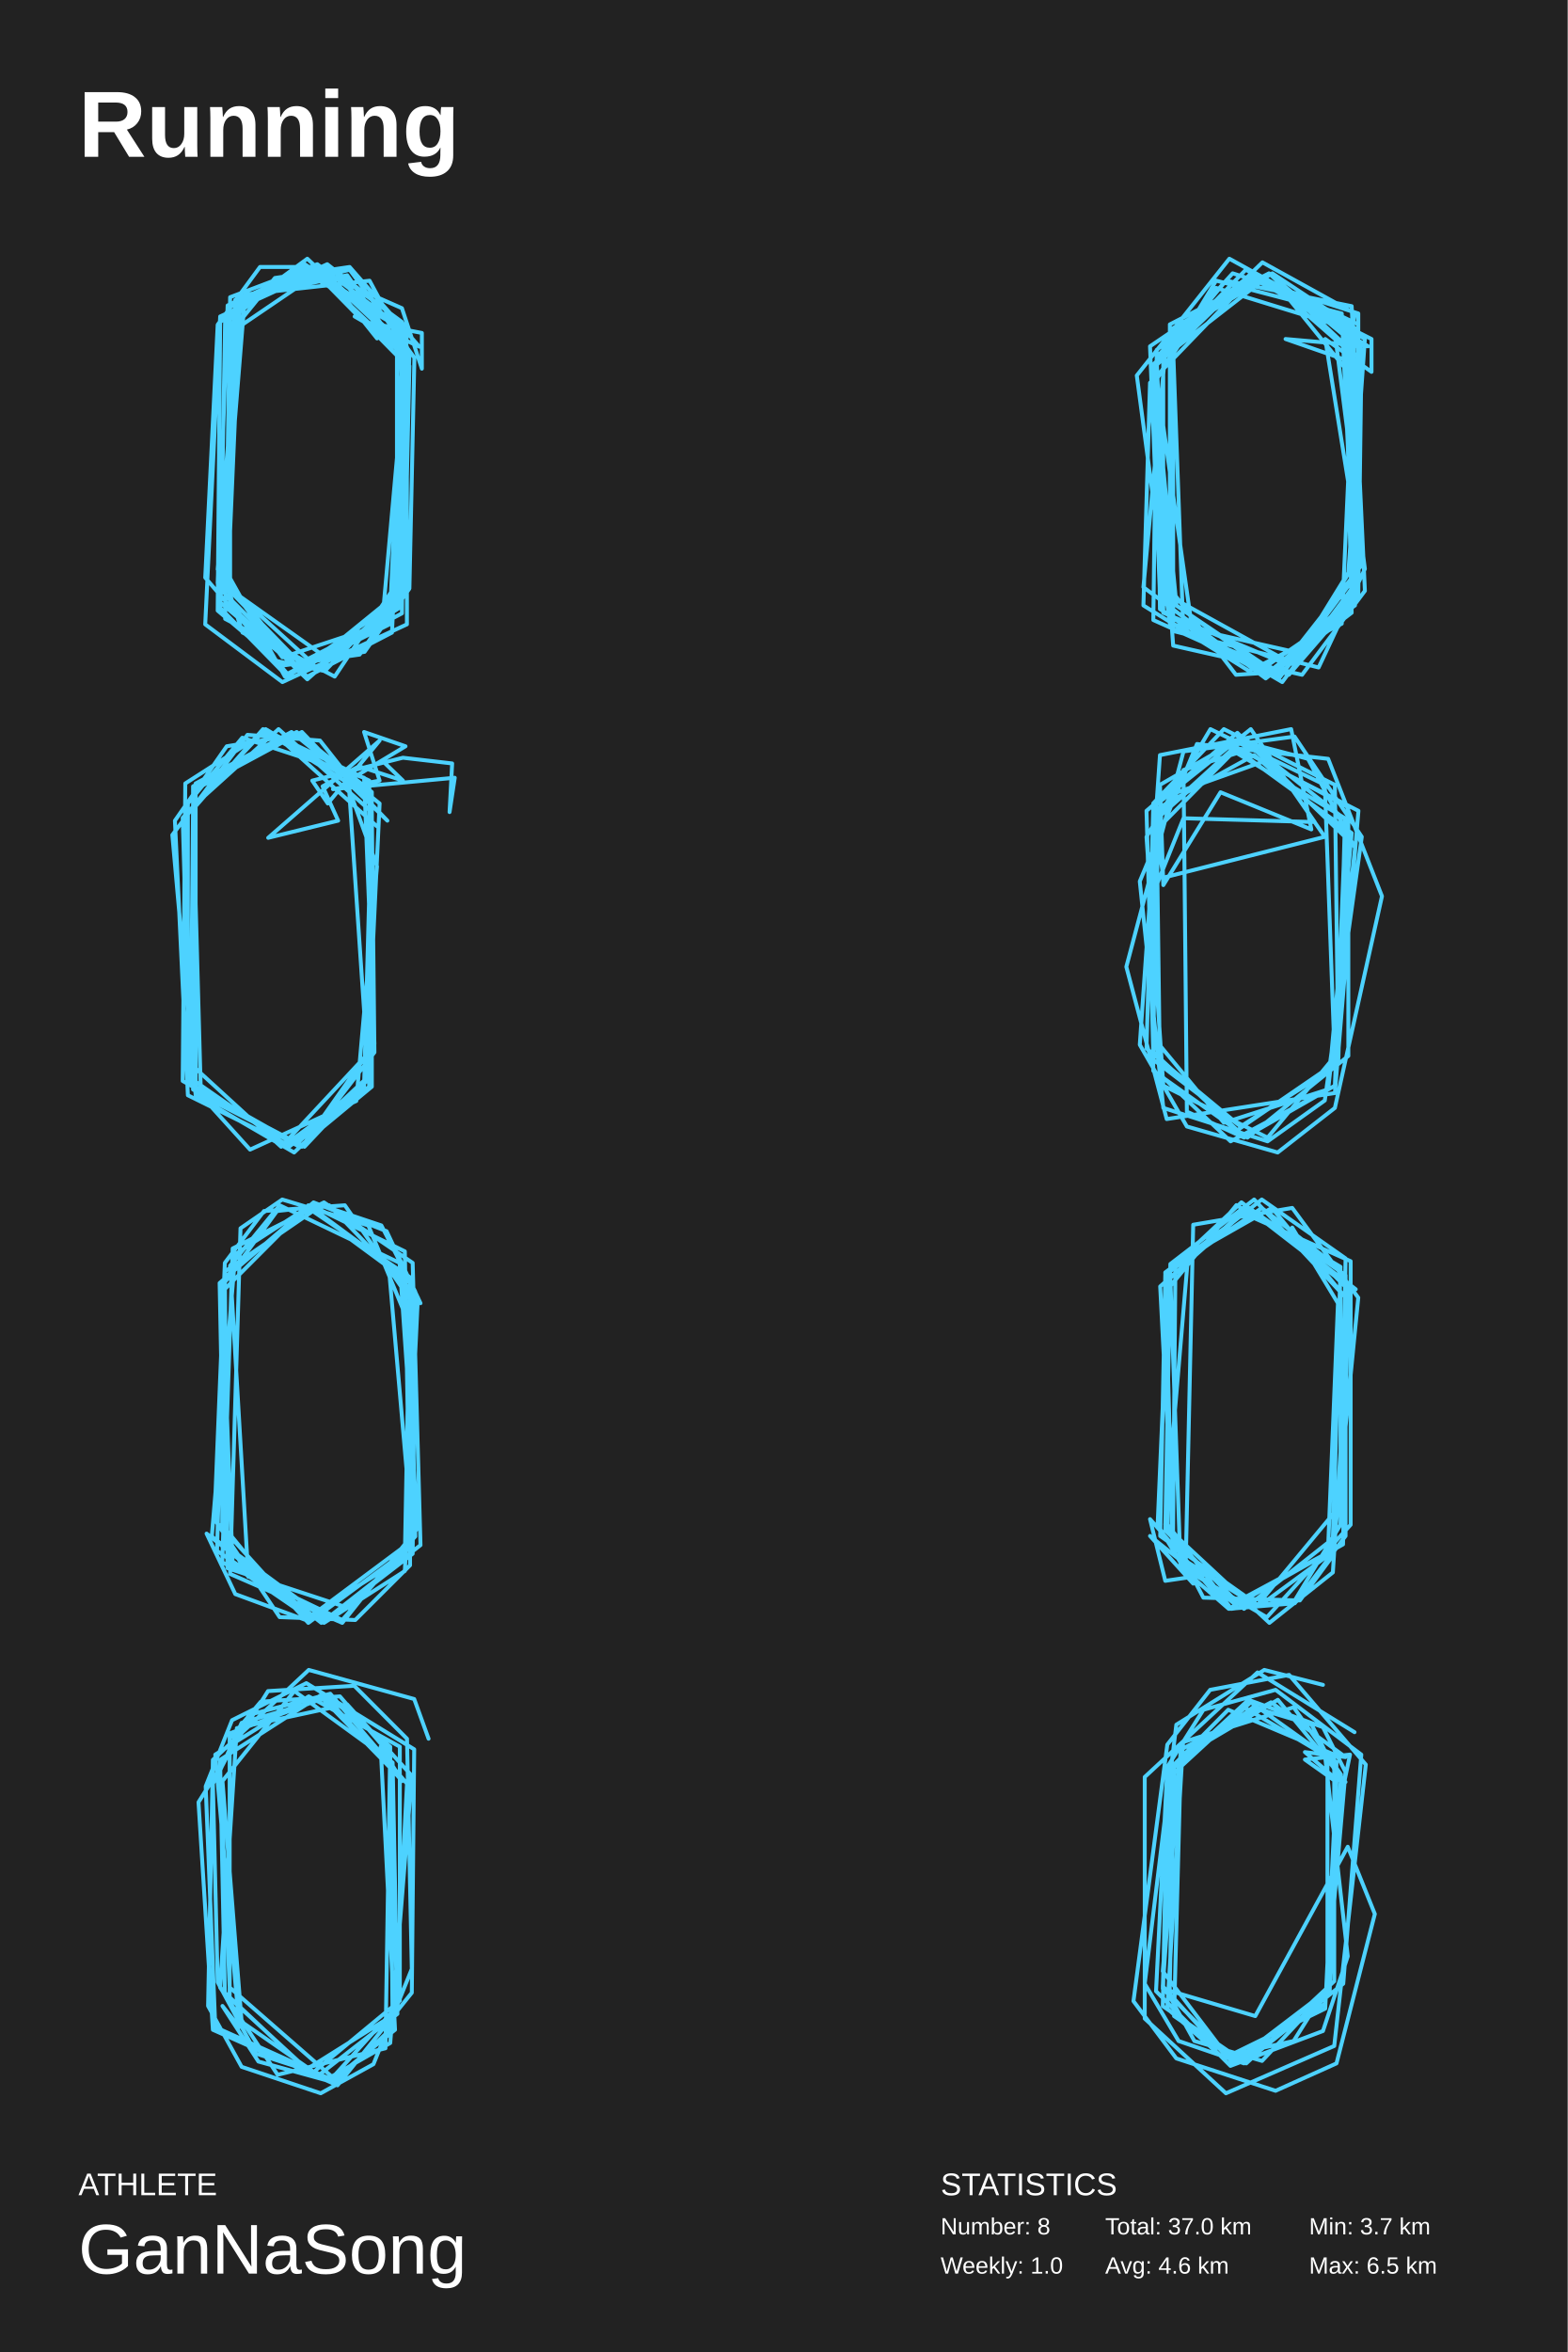
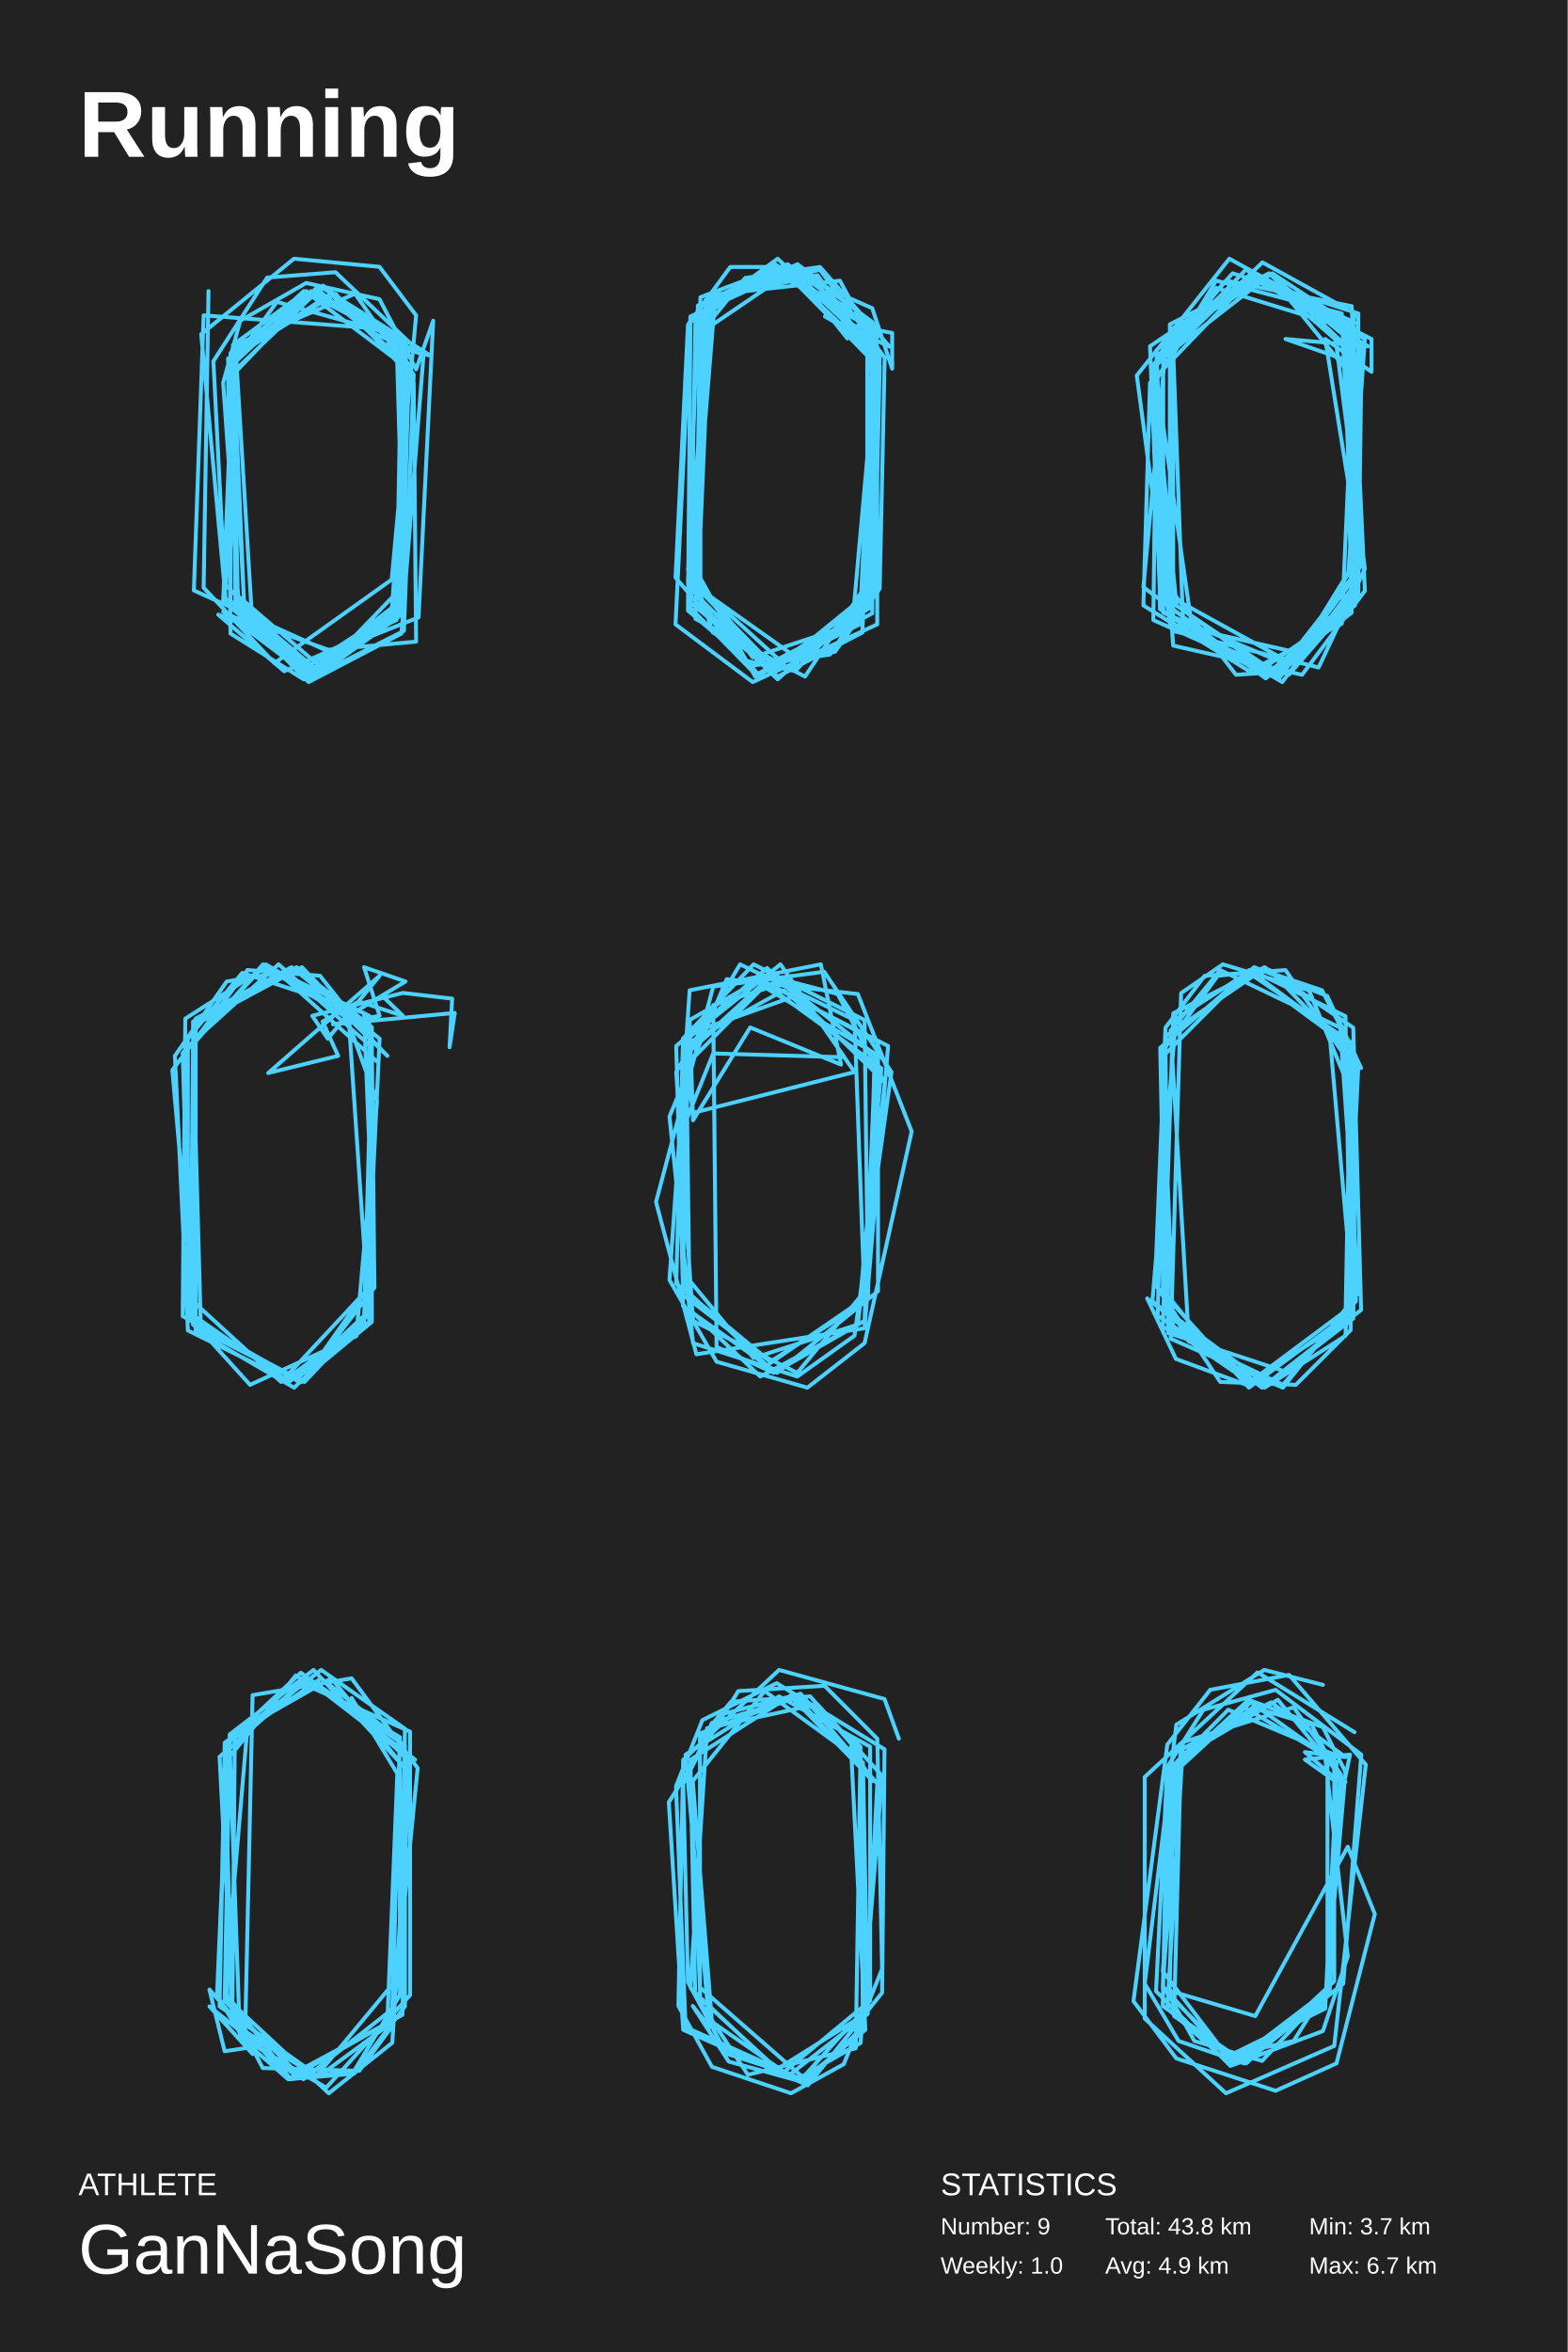
<svg xmlns="http://www.w3.org/2000/svg" baseProfile="full" height="300mm" version="1.1" viewBox="0,0,200,300" width="200mm">
  <defs />
  <rect fill="#222222" height="300" width="200" x="0" y="0" />
  <text fill="#FFFFFF" style="font-size:12px; font-family:Arial; font-weight:bold;" x="10" y="20">Running</text>
  <text fill="#FFFFFF" style="font-size:4px; font-family:Arial" x="10" y="280">ATHLETE</text>
  <text fill="#FFFFFF" style="font-size:9px; font-family:Arial" x="10" y="290">GanNaSong</text>
  <text fill="#FFFFFF" style="font-size:4px; font-family:Arial" x="120" y="280">STATISTICS</text>
-   <text fill="#FFFFFF" style="font-size:3px; font-family:Arial" x="120" y="285">Number: 8</text>
+   <text fill="#FFFFFF" style="font-size:3px; font-family:Arial" x="120" y="285">Number: 9</text>
  <text fill="#FFFFFF" style="font-size:3px; font-family:Arial" x="120" y="290">Weekly: 1.0</text>
-   <text fill="#FFFFFF" style="font-size:3px; font-family:Arial" x="141" y="285">Total: 37.0 km</text>
-   <text fill="#FFFFFF" style="font-size:3px; font-family:Arial" x="141" y="290">Avg: 4.6 km</text>
+   <text fill="#FFFFFF" style="font-size:3px; font-family:Arial" x="141" y="285">Total: 43.8 km</text>
+   <text fill="#FFFFFF" style="font-size:3px; font-family:Arial" x="141" y="290">Avg: 4.9 km</text>
  <text fill="#FFFFFF" style="font-size:3px; font-family:Arial" x="167" y="285">Min: 3.7 km</text>
-   <text fill="#FFFFFF" style="font-size:3px; font-family:Arial" x="167" y="290">Max: 6.5 km</text>
-   <polyline fill="none" points="48.101,43.169 41.112,34.403 28.087,40.364 26.181,79.636 36.029,87.0 51.913,79.636 51.913,44.922 39.206,33.0 28.723,40.714 28.087,76.831 39.206,86.299 50.007,80.688 51.595,46.325 39.523,34.052 33.17,34.052 27.77,41.416 26.181,73.675 36.664,85.948 51.277,78.234 51.595,42.117 40.477,33.701 29.358,37.909 28.723,78.935 42.7,86.299 51.595,72.974 51.595,43.87 40.477,34.052 29.993,38.961 28.723,72.623 36.347,86.299 49.689,79.636 51.277,45.974 46.512,41.065 53.819,42.468 53.819,47.026 51.277,39.312 38.57,33.701 29.358,40.714 29.358,77.182 39.206,86.649 51.913,75.429 51.913,45.974 44.289,35.104 29.993,38.26 28.087,77.533 36.664,86.299 50.96,76.481 50.642,44.571 39.523,34.052 29.04,38.961 27.77,74.377 34.758,84.195 41.43,85.597 52.23,74.377 50.96,41.766 38.253,34.403 28.087,41.065 27.77,77.883 36.029,84.896 45.877,83.494 51.595,75.078 52.23,46.675 42.7,34.403 30.629,38.26 29.04,75.078 38.253,84.545 46.512,83.143 52.23,75.078 52.866,45.623 44.606,34.403 30.629,37.909 27.77,72.623 36.029,83.844 48.736,79.636 51.913,44.221 45.242,40.364 53.501,44.221 44.606,34.052 35.076,35.455 29.676,42.117 28.405,75.429 38.57,85.597 50.642,75.779 51.595,41.416 41.747,33.701 30.311,38.961 29.04,74.026 37.617,84.896 50.007,78.584 51.913,42.468 38.888,33.701 29.993,40.013 29.04,74.727 39.841,84.545 50.96,77.533 52.23,45.273 47.148,35.805 31.264,37.558 28.405,72.974 30.946,80.688 39.523,84.896 51.277,75.779 51.277,41.065 41.747,34.052 29.358,42.468 28.723,74.727 42.065,84.195 50.642,76.831 50.642,42.117" stroke="#4dd2ff" stroke-linecap="round" stroke-linejoin="round" stroke-width="0.5" />
+   <text fill="#FFFFFF" style="font-size:3px; font-family:Arial" x="167" y="290">Max: 6.7 km</text>
+   <polyline fill="none" points="26.601,37.127 25.978,74.962 35.014,84.592 49.971,73.93 53.087,40.223 48.413,34.032 37.507,33.0 25.667,42.631 28.782,76.338 39.377,87.0 51.218,80.809 54.022,45.382 42.804,34.72 34.08,35.408 27.225,46.07 28.782,76.682 39.377,86.656 51.529,80.465 52.775,47.79 48.725,41.943 25.978,40.223 24.732,75.306 42.181,83.217 53.399,78.745 55.268,40.911 53.087,47.102 48.413,38.159 39.065,36.096 30.652,40.911 28.471,48.822 30.652,79.777 40.623,85.968 51.218,74.962 51.529,44.694 41.246,36.44 29.406,47.79 29.406,77.369 39.377,84.936 49.971,78.057 52.152,47.102 39.377,37.471 29.406,45.038 29.406,76.682 35.638,81.497 27.848,78.401 36.261,85.624 50.594,79.089 52.152,47.446 42.181,37.471 29.717,45.726 28.471,76.682 40.0,86.312 50.594,77.713 51.218,42.975 35.326,38.503 29.094,47.102 29.406,80.809 38.754,86.656 50.283,78.401 52.152,47.446 48.102,43.662 54.957,45.382 41.246,36.783 29.717,45.382 30.029,76.682 40.623,85.624 50.906,77.026 51.529,43.662 39.065,37.127 29.717,44.006 31.275,80.121 39.065,85.968 51.529,76.338 51.841,46.758 45.297,37.471 30.029,44.006 32.21,79.777 28.471,78.057 40.312,85.968 50.906,78.057 51.841,44.006 42.493,37.471 29.094,45.726 30.34,78.057 40.312,86.312 51.218,78.401 52.152,47.79 42.804,37.471 30.029,45.382 28.782,74.618 39.688,85.624 51.218,78.057 51.841,46.758 47.167,42.287 53.399,45.038 39.688,37.127 29.406,46.758 30.34,77.369 40.0,86.312 51.218,77.713 52.152,46.414 40.312,36.783 29.717,47.79 30.34,75.994 41.558,85.624 51.529,75.994 50.594,43.319 38.754,37.127 29.406,45.726 31.275,79.089 41.87,82.873 53.087,81.841 52.775,48.822" stroke="#4dd2ff" stroke-linecap="round" stroke-linejoin="round" stroke-width="0.5" />
+   <polyline fill="none" points="108.101,43.169 101.112,34.403 88.087,40.364 86.181,79.636 96.029,87.0 111.913,79.636 111.913,44.922 99.206,33.0 88.723,40.714 88.087,76.831 99.206,86.299 110.007,80.688 111.595,46.325 99.523,34.052 93.17,34.052 87.77,41.416 86.181,73.675 96.664,85.948 111.277,78.234 111.595,42.117 100.477,33.701 89.358,37.909 88.723,78.935 102.7,86.299 111.595,72.974 111.595,43.87 100.477,34.052 89.993,38.961 88.723,72.623 96.347,86.299 109.689,79.636 111.277,45.974 106.512,41.065 113.819,42.468 113.819,47.026 111.277,39.312 98.57,33.701 89.358,40.714 89.358,77.182 99.206,86.649 111.913,75.429 111.913,45.974 104.289,35.104 89.993,38.26 88.087,77.533 96.664,86.299 110.96,76.481 110.642,44.571 99.523,34.052 89.04,38.961 87.77,74.377 94.758,84.195 101.43,85.597 112.23,74.377 110.96,41.766 98.253,34.403 88.087,41.065 87.77,77.883 96.029,84.896 105.877,83.494 111.595,75.078 112.23,46.675 102.7,34.403 90.629,38.26 89.04,75.078 98.253,84.545 106.512,83.143 112.23,75.078 112.866,45.623 104.606,34.403 90.629,37.909 87.77,72.623 96.029,83.844 108.736,79.636 111.913,44.221 105.242,40.364 113.501,44.221 104.606,34.052 95.076,35.455 89.676,42.117 88.405,75.429 98.57,85.597 110.642,75.779 111.595,41.416 101.747,33.701 90.311,38.961 89.04,74.026 97.617,84.896 110.007,78.584 111.913,42.468 98.888,33.701 89.993,40.013 89.04,74.727 99.841,84.545 110.96,77.533 112.23,45.273 107.148,35.805 91.264,37.558 88.405,72.974 90.946,80.688 99.523,84.896 111.277,75.779 111.277,41.065 101.747,34.052 89.358,42.468 88.723,74.727 102.065,84.195 110.642,76.831 110.642,42.117" stroke="#4dd2ff" stroke-linecap="round" stroke-linejoin="round" stroke-width="0.5" />
  <polyline fill="none" points="172.019,41.379 156.837,33.0 145.028,47.897 149.246,79.552 165.693,83.276 173.285,71.172 172.441,41.379 159.789,35.328 146.715,44.172 147.981,75.828 163.163,86.069 172.863,76.759 171.176,39.983 155.15,35.793 146.715,49.759 149.246,78.621 161.898,86.069 173.285,75.362 173.285,41.379 159.789,34.862 147.559,44.638 147.981,77.69 161.476,86.069 173.285,76.293 173.285,39.983 157.259,34.862 147.559,45.569 147.137,79.086 162.741,86.069 173.706,72.103 169.067,43.241 174.972,47.431 174.972,43.241 159.367,35.328 147.559,45.569 148.824,75.828 164.85,84.672 172.019,73.035 174.128,43.241 160.211,34.862 146.715,48.828 145.872,77.224 159.367,85.603 171.176,79.552 172.863,41.845 162.32,34.862 148.824,43.241 145.872,74.897 161.476,86.534 172.441,78.155 171.598,40.914 161.054,35.793 149.668,44.638 150.933,79.552 162.32,86.069 172.441,76.759 173.285,45.569 161.898,34.862 149.668,41.845 149.668,79.552 160.633,85.603 172.863,77.224 172.019,46.035 164.006,43.241 174.55,44.172 159.789,35.328 147.559,45.569 148.402,73.966 157.68,86.069 164.85,85.603 172.863,75.362 172.019,41.845 160.211,34.862 148.402,44.172 148.402,78.155 164.006,84.672 172.863,73.5 173.285,43.241 158.946,34.397 147.137,46.5 150.089,77.224 163.163,86.534 173.285,73.035 173.285,42.31 155.15,36.724 147.559,48.362 152.198,80.948 164.428,86.069 173.285,75.828 173.706,44.638 161.898,34.862 149.246,41.379 149.246,78.621 163.585,87.0 173.285,73.966 172.441,45.103 164.428,38.121 171.598,46.966 172.863,39.983 161.054,33.466 147.137,46.966 149.668,82.345 166.115,86.069 174.128,75.362 172.441,39.052 156.415,35.793 147.137,46.966 149.668,80.483 168.224,85.138 174.128,72.569 170.332,42.776" stroke="#4dd2ff" stroke-linecap="round" stroke-linejoin="round" stroke-width="0.5" />
-   <polyline fill="none" points="48.098,105.405 35.538,94.095 28.927,95.189 22.316,104.676 23.969,139.703 36.529,145.905 46.446,138.608 47.437,102.851 40.826,94.459 31.571,93.73 21.985,106.5 24.96,139.703 37.521,147.0 46.446,138.608 47.437,101.757 33.885,93.365 23.638,99.932 23.307,137.878 38.182,146.27 47.437,138.608 47.437,101.027 37.851,93.365 24.63,100.297 24.63,138.973 38.513,146.27 47.768,133.135 46.446,99.203 30.91,94.095 23.969,102.487 23.969,137.878 31.902,146.635 45.454,140.432 48.098,110.514 44.132,99.568 49.421,104.676 38.513,93.365 24.96,100.662 24.299,135.689 35.868,146.27 47.437,133.865 47.107,99.568 33.554,93.0 24.63,103.216 25.621,139.338 38.843,146.27 47.107,137.514 47.437,101.027 33.885,93.0 23.307,104.311 24.299,138.243 37.851,145.905 46.776,137.514 48.429,102.487 37.19,93.365 24.96,99.932 24.96,139.338 38.513,146.27 47.768,134.23 47.437,103.581 35.538,93.0 24.63,102.851 24.299,137.514 36.86,146.27 47.107,138.608 44.462,99.568 51.734,95.189 46.446,93.365 48.429,99.568 42.479,100.662 58.015,99.203 57.354,103.581 57.684,97.378 51.404,96.649 39.835,99.568 41.818,102.487 48.429,94.459 34.215,106.865 43.14,104.676 41.157,100.297 45.785,97.743 51.404,99.568 48.759,97.014" stroke="#4dd2ff" stroke-linecap="round" stroke-linejoin="round" stroke-width="0.5" />
-   <polyline fill="none" points="171.587,106.737 157.854,93.474 146.268,103.421 147.126,134.211 157.854,144.158 170.299,135.632 169.012,100.105 154.421,93.0 146.268,106.737 148.413,138.474 161.717,145.105 170.728,134.211 170.299,100.105 156.138,93.0 147.126,102.474 148.413,111.947 169.012,106.737 162.146,96.789 147.555,102 147.126,135.158 158.283,143.684 170.728,135.632 171.587,104.368 157.425,95.842 147.126,106.263 147.126,136.579 159.142,145.105 172.016,134.684 172.016,104.842 160,95.368 150.988,98.211 151.417,141.789 158.713,145.105 170.299,138.474 171.587,106.263 160,96.316 147.984,102.947 147.555,112.895 150.988,104.368 167.295,104.842 167.724,104.842 159.571,93.0 147.126,102.947 146.268,133.737 158.283,143.684 170.299,136.105 172.016,102.947 157.854,95.368 147.126,104.842 147.126,132.316 156.138,143.211 169.441,138.947 172.445,106.263 157.425,95.368 147.555,104.368 147.984,137.053 156.996,145.579 169.441,138.947 172.874,108.158 166.866,96.789 157.854,94.421 147.984,100.105 148.413,112.895 155.709,101.053 167.295,105.79 164.72,93.0 147.984,96.316 145.409,133.263 151.417,143.684 163.004,147.0 170.299,141.316 176.307,114.316 169.441,96.789 152.705,94.895 145.409,112.421 148.413,141.316 161.717,145.579 169.012,140.368 173.732,106.737 165.15,93.947 150.988,95.842 143.693,123.316 148.843,142.737 170.299,139.421 173.303,103.421 161.287,97.263" stroke="#4dd2ff" stroke-linecap="round" stroke-linejoin="round" stroke-width="0.5" />
-   <polyline fill="none" points="52.646,166.225 43.994,153.735 33.677,154.469 28.685,161.082 27.354,193.776 35.674,206.265 45.325,206.633 52.313,199.653 52.313,169.163 46.989,156.306 36.006,153.0 30.682,156.673 29.351,200.755 43.661,207.0 53.312,194.878 50.982,161.082 35.674,153.735 29.351,161.449 31.68,201.122 28.019,194.51 39.334,207.0 52.313,197.449 51.648,159.612 39.667,153.735 30.016,159.98 27.021,195.98 40.998,207.0 53.645,197.082 52.646,161.082 41.331,153.367 29.683,159.245 28.352,199.286 43.661,206.633 52.646,196.347 49.651,162.184 53.645,166.225 49.318,157.041 40,153.367 28.019,163.653 28.685,197.082 41.664,206.633 52.646,198.184 52.979,164.755 48.653,156.306 40.998,153.735 28.685,162.184 27.687,197.816 41.331,207.0 51.648,200.388 53.312,165.49 41.997,153.735 35.341,154.469 28.352,164.02 28.352,194.51 34.675,202.225 26.355,195.612 30.016,203.327 39.002,206.633 52.313,196.714 52.313,163.286 39.334,153.735 28.352,164.755 29.683,199.653 39.334,206.265 51.648,198.551 52.313,162.918 39.334,154.102 28.685,162.918 29.018,200.02 44.659,205.163 52.979,195.98 52.313,163.653 44.326,157.776" stroke="#4dd2ff" stroke-linecap="round" stroke-linejoin="round" stroke-width="0.5" />
-   <polyline fill="none" points="171.663,165.517 162.268,154.073 151.577,160.152 148.661,194.484 153.52,203.781 165.832,204.139 170.043,198.417 173.283,165.517 164.86,154.073 152.225,156.219 151.253,200.205 161.62,206.285 172.311,194.484 172.311,160.868 158.704,154.788 148.661,162.298 149.633,198.06 153.52,200.921 148.661,201.636 146.717,193.768 156.76,205.212 171.339,196.987 171.987,164.086 159.028,154.073 149.309,163.013 150.605,199.848 156.76,205.212 165.184,204.497 171.663,195.914 171.663,162.656 159.352,154.073 148.013,164.086 149.633,195.556 161.944,207.0 170.043,200.563 172.311,164.801 168.747,161.225 172.959,164.444 158.38,153.358 149.957,161.225 149.633,198.06 160.324,204.854 171.015,191.98 171.015,164.801 160.0,153.0 149.309,161.225 148.661,195.199 158.704,205.212 170.043,196.272 171.015,161.583 157.732,153.715 148.985,164.444 147.689,194.484 152.225,201.993 146.717,195.914 157.408,204.497 170.043,197.702 171.015,161.94 160.972,154.073 148.985,162.298 148.985,194.484 157.084,205.212 165.184,204.139 171.015,194.484 171.663,160.51 160.972,153.0 148.661,162.656 148.013,195.914 160.648,204.854 169.395,198.417 170.691,166.232 164.86,156.576" stroke="#4dd2ff" stroke-linecap="round" stroke-linejoin="round" stroke-width="0.5" />
-   <polyline fill="none" points="54.676,221.775 52.842,216.713 39.388,213.0 27.158,224.475 26.547,255.863 30.827,263.625 40.917,267.0 47.644,263.288 52.536,251.138 51.924,221.775 45.198,215.025 34.191,215.7 25.324,229.875 27.158,258.9 43.058,265.988 52.536,254.175 52.842,223.125 39.083,214.688 29.604,219.413 26.241,227.85 27.464,258.563 42.446,265.313 50.396,258.9 48.561,222.788 51.313,227.175 41.223,216.038 28.076,224.475 28.687,254.175 39.083,263.963 50.396,256.875 51.924,227.513 42.14,216.038 31.745,218.738 27.158,227.513 27.77,252.825 32.662,261.938 40,264.3 51.007,255.188 51.007,222.788 39.388,216.375 27.464,223.8 30.522,258.563 28.381,255.863 32.968,262.95 42.752,265.65 50.09,258.563 49.784,225.488 41.223,216.713 30.827,219.75 28.076,225.825 29.299,253.5 42.446,264.975 50.701,255.863 50.09,224.813 37.554,215.7 28.381,227.175 30.827,257.888 41.529,265.313 49.784,260.588 52.536,226.5 44.281,217.388 30.216,220.425 28.076,253.5 35.414,264.638 49.173,261.263 49.784,222.788 41.835,216.375 29.299,221.1 29.299,254.85 40.306,264.975 50.701,256.875 49.784,223.8 43.363,216.375 33.273,217.05 29.299,221.775 29.299,253.163" stroke="#4dd2ff" stroke-linecap="round" stroke-linejoin="round" stroke-width="0.5" />
+   <polyline fill="none" points="48.098,135.405 35.538,124.095 28.927,125.189 22.316,134.676 23.969,169.703 36.529,175.905 46.446,168.608 47.437,132.851 40.826,124.459 31.571,123.73 21.985,136.5 24.96,169.703 37.521,177.0 46.446,168.608 47.437,131.757 33.885,123.365 23.638,129.932 23.307,167.878 38.182,176.27 47.437,168.608 47.437,131.027 37.851,123.365 24.63,130.297 24.63,168.973 38.513,176.27 47.768,163.135 46.446,129.203 30.91,124.095 23.969,132.487 23.969,167.878 31.902,176.635 45.454,170.432 48.098,140.514 44.132,129.568 49.421,134.676 38.513,123.365 24.96,130.662 24.299,165.689 35.868,176.27 47.437,163.865 47.107,129.568 33.554,123.0 24.63,133.216 25.621,169.338 38.843,176.27 47.107,167.514 47.437,131.027 33.885,123.0 23.307,134.311 24.299,168.243 37.851,175.905 46.776,167.514 48.429,132.487 37.19,123.365 24.96,129.932 24.96,169.338 38.513,176.27 47.768,164.23 47.437,133.581 35.538,123.0 24.63,132.851 24.299,167.514 36.86,176.27 47.107,168.608 44.462,129.568 51.734,125.189 46.446,123.365 48.429,129.568 42.479,130.662 58.015,129.203 57.354,133.581 57.684,127.378 51.404,126.649 39.835,129.568 41.818,132.487 48.429,124.459 34.215,136.865 43.14,134.676 41.157,130.297 45.785,127.743 51.404,129.568 48.759,127.014" stroke="#4dd2ff" stroke-linecap="round" stroke-linejoin="round" stroke-width="0.5" />
+   <polyline fill="none" points="111.587,136.737 97.854,123.474 86.268,133.421 87.126,164.211 97.854,174.158 110.299,165.632 109.012,130.105 94.421,123.0 86.268,136.737 88.413,168.474 101.717,175.105 110.728,164.211 110.299,130.105 96.138,123.0 87.126,132.474 88.413,141.947 109.012,136.737 102.146,126.789 87.555,132 87.126,165.158 98.283,173.684 110.728,165.632 111.587,134.368 97.425,125.842 87.126,136.263 87.126,166.579 99.142,175.105 112.016,164.684 112.016,134.842 100,125.368 90.988,128.211 91.417,171.789 98.713,175.105 110.299,168.474 111.587,136.263 100,126.316 87.984,132.947 87.555,142.895 90.988,134.368 107.295,134.842 107.724,134.842 99.571,123.0 87.126,132.947 86.268,163.737 98.283,173.684 110.299,166.105 112.016,132.947 97.854,125.368 87.126,134.842 87.126,162.316 96.138,173.211 109.441,168.947 112.445,136.263 97.425,125.368 87.555,134.368 87.984,167.053 96.996,175.579 109.441,168.947 112.874,138.158 106.866,126.789 97.854,124.421 87.984,130.105 88.413,142.895 95.709,131.053 107.295,135.79 104.72,123.0 87.984,126.316 85.409,163.263 91.417,173.684 103.004,177.0 110.299,171.316 116.307,144.316 109.441,126.789 92.705,124.895 85.409,142.421 88.413,171.316 101.717,175.579 109.012,170.368 113.732,136.737 105.15,123.947 90.988,125.842 83.693,153.316 88.843,172.737 110.299,169.421 113.303,133.421 101.287,127.263" stroke="#4dd2ff" stroke-linecap="round" stroke-linejoin="round" stroke-width="0.5" />
+   <polyline fill="none" points="172.646,136.225 163.994,123.735 153.677,124.469 148.685,131.082 147.354,163.776 155.674,176.265 165.325,176.633 172.313,169.653 172.313,139.163 166.989,126.306 156.006,123.0 150.682,126.673 149.351,170.755 163.661,177.0 173.312,164.878 170.982,131.082 155.674,123.735 149.351,131.449 151.68,171.122 148.019,164.51 159.334,177.0 172.313,167.449 171.648,129.612 159.667,123.735 150.016,129.98 147.021,165.98 160.998,177.0 173.645,167.082 172.646,131.082 161.331,123.367 149.683,129.245 148.352,169.286 163.661,176.633 172.646,166.347 169.651,132.184 173.645,136.225 169.318,127.041 160,123.367 148.019,133.653 148.685,167.082 161.664,176.633 172.646,168.184 172.979,134.755 168.653,126.306 160.998,123.735 148.685,132.184 147.687,167.816 161.331,177.0 171.648,170.388 173.312,135.49 161.997,123.735 155.341,124.469 148.352,134.02 148.352,164.51 154.675,172.225 146.355,165.612 150.016,173.327 159.002,176.633 172.313,166.714 172.313,133.286 159.334,123.735 148.352,134.755 149.683,169.653 159.334,176.265 171.648,168.551 172.313,132.918 159.334,124.102 148.685,132.918 149.018,170.02 164.659,175.163 172.979,165.98 172.313,133.653 164.326,127.776" stroke="#4dd2ff" stroke-linecap="round" stroke-linejoin="round" stroke-width="0.5" />
+   <polyline fill="none" points="51.663,225.517 42.268,214.073 31.577,220.152 28.661,254.484 33.52,263.781 45.832,264.139 50.043,258.417 53.283,225.517 44.86,214.073 32.225,216.219 31.253,260.205 41.62,266.285 52.311,254.484 52.311,220.868 38.704,214.788 28.661,222.298 29.633,258.06 33.52,260.921 28.661,261.636 26.717,253.768 36.76,265.212 51.339,256.987 51.987,224.086 39.028,214.073 29.309,223.013 30.605,259.848 36.76,265.212 45.184,264.497 51.663,255.914 51.663,222.656 39.352,214.073 28.013,224.086 29.633,255.556 41.944,267.0 50.043,260.563 52.311,224.801 48.747,221.225 52.959,224.444 38.38,213.358 29.957,221.225 29.633,258.06 40.324,264.854 51.015,251.98 51.015,224.801 40.0,213.0 29.309,221.225 28.661,255.199 38.704,265.212 50.043,256.272 51.015,221.583 37.732,213.715 28.985,224.444 27.689,254.484 32.225,261.993 26.717,255.914 37.408,264.497 50.043,257.702 51.015,221.94 40.972,214.073 28.985,222.298 28.985,254.484 37.084,265.212 45.184,264.139 51.015,254.484 51.663,220.51 40.972,213.0 28.661,222.656 28.013,255.914 40.648,264.854 49.395,258.417 50.691,226.232 44.86,216.576" stroke="#4dd2ff" stroke-linecap="round" stroke-linejoin="round" stroke-width="0.5" />
+   <polyline fill="none" points="114.676,221.775 112.842,216.713 99.388,213.0 87.158,224.475 86.547,255.863 90.827,263.625 100.917,267.0 107.644,263.288 112.536,251.138 111.924,221.775 105.198,215.025 94.191,215.7 85.324,229.875 87.158,258.9 103.058,265.988 112.536,254.175 112.842,223.125 99.083,214.688 89.604,219.413 86.241,227.85 87.464,258.563 102.446,265.313 110.396,258.9 108.561,222.788 111.313,227.175 101.223,216.038 88.076,224.475 88.687,254.175 99.083,263.963 110.396,256.875 111.924,227.513 102.14,216.038 91.745,218.738 87.158,227.513 87.77,252.825 92.662,261.938 100,264.3 111.007,255.188 111.007,222.788 99.388,216.375 87.464,223.8 90.522,258.563 88.381,255.863 92.968,262.95 102.752,265.65 110.09,258.563 109.784,225.488 101.223,216.713 90.827,219.75 88.076,225.825 89.299,253.5 102.446,264.975 110.701,255.863 110.09,224.813 97.554,215.7 88.381,227.175 90.827,257.888 101.529,265.313 109.784,260.588 112.536,226.5 104.281,217.388 90.216,220.425 88.076,253.5 95.414,264.638 109.173,261.263 109.784,222.788 101.835,216.375 89.299,221.1 89.299,254.85 100.306,264.975 110.701,256.875 109.784,223.8 103.363,216.375 93.273,217.05 89.299,221.775 89.299,253.163" stroke="#4dd2ff" stroke-linecap="round" stroke-linejoin="round" stroke-width="0.5" />
  <polyline fill="none" points="168.777,214.906 161.295,213.0 150.072,219.988 146.043,253.024 150.36,260.329 158.705,263.188 171.367,253.024 173.669,223.8 162.734,215.541 153.525,218.082 148.921,225.388 147.482,253.977 156.978,263.506 168.777,259.059 171.942,249.529 169.065,224.118 171.655,227.294 163.022,216.812 150.647,224.118 149.784,257.153 158.129,262.871 169.065,255.565 171.655,226.024 168.777,220.306 159.281,216.812 150.36,225.071 148.345,253.341 156.403,262.235 165.036,260.329 169.64,253.024 171.079,226.341 165.036,217.765 150.935,222.212 148.921,256.2 156.115,262.553 169.065,256.2 170.504,226.977 166.475,223.482 171.655,224.118 162.158,217.129 150.647,223.165 148.345,251.435 157.266,263.188 169.64,253.977 170.504,224.753 158.705,217.765 149.784,225.071 149.209,254.612 152.374,260.329 161.007,262.871 169.353,253.977 169.353,224.118 159.568,217.129 149.209,226.659 148.345,253.659 157.554,262.871 169.64,253.659 170.504,227.294 166.475,224.435 172.23,223.8 171.367,227.929 167.338,219.988 159.856,217.765 148.921,226.024 148.345,255.882 158.993,263.188 170.216,252.706 170.216,223.8 156.691,218.082 149.784,225.071 148.345,253.659 160.144,257.153 171.942,235.553 175.396,244.13 170.504,263.188 162.734,266.682 150.072,262.553 144.604,255.247 148.921,222.529 154.388,215.541 164.46,213.635 174.245,225.071 170.216,260.965 156.403,267.0 146.043,257.471 146.043,226.659 160.432,213.318 172.806,220.941" stroke="#4dd2ff" stroke-linecap="round" stroke-linejoin="round" stroke-width="0.5" />
</svg>
